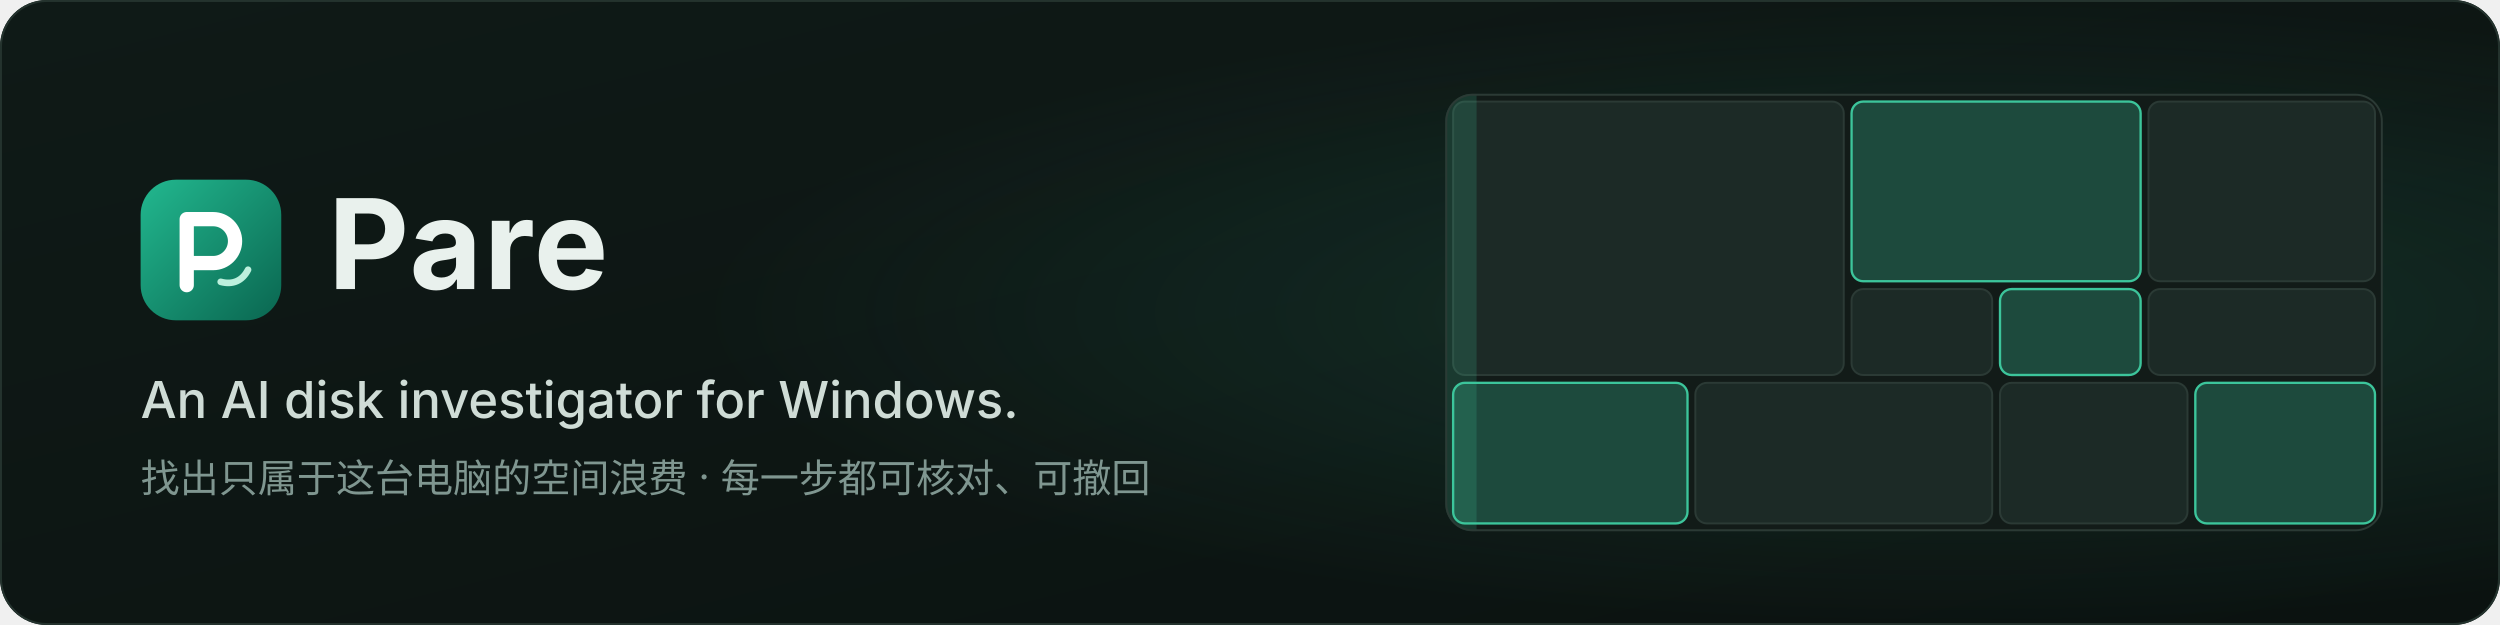
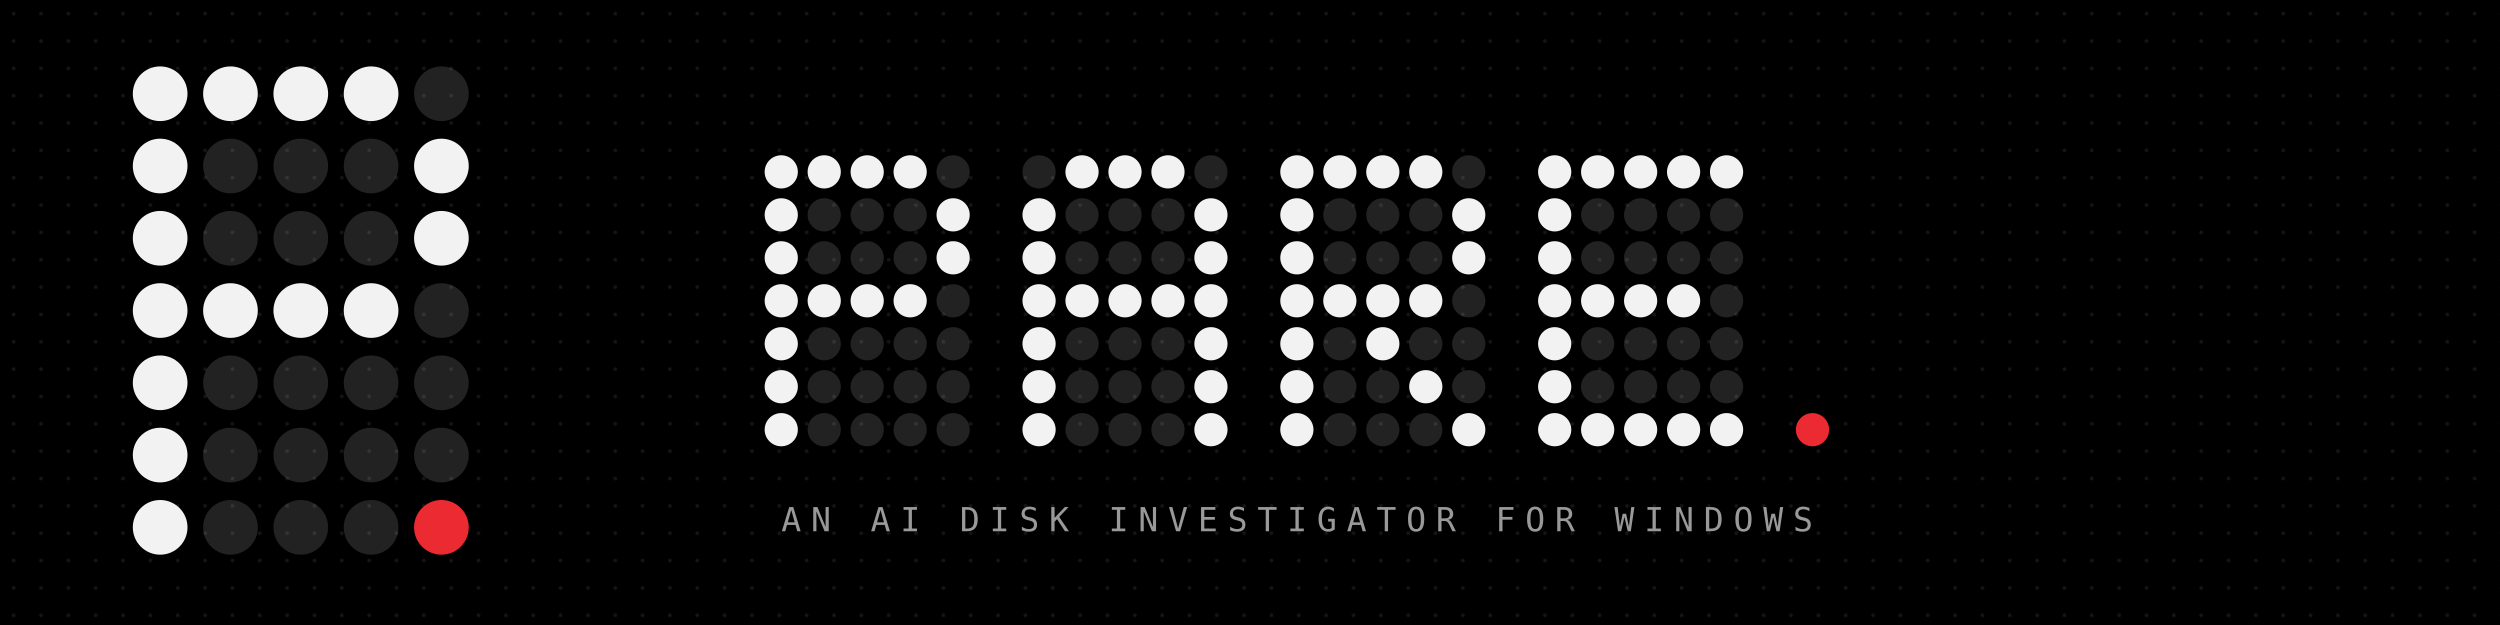
- <svg xmlns="http://www.w3.org/2000/svg" viewBox="0 0 1280 320" width="1280" height="320" role="img" aria-label="Pare — AI disk investigator for Windows">
+ <svg xmlns="http://www.w3.org/2000/svg" viewBox="0 0 1280 320" width="1280" height="320" role="img" aria-label="Pare - an AI disk investigator for Windows">
  <defs>
-     <linearGradient id="bg" x1="0" y1="0" x2="1" y2="1">
-       <stop offset="0" stop-color="#0f1a17" />
-       <stop offset="1" stop-color="#0b1210" />
-     </linearGradient>
-     <linearGradient id="logo" x1="0" y1="0" x2="1" y2="1">
-       <stop offset="0" stop-color="#22b88f" />
-       <stop offset="1" stop-color="#0a6650" />
-     </linearGradient>
-     <radialGradient id="glow" cx="0.78" cy="0.5" r="0.5">
-       <stop offset="0" stop-color="#3cc59b" stop-opacity="0.16" />
-       <stop offset="1" stop-color="#3cc59b" stop-opacity="0" />
-     </radialGradient>
-     <style>
-       .t { font-family: 'Segoe UI Variable Display', 'Segoe UI', 'Inter', 'PingFang SC', 'Microsoft YaHei UI', sans-serif; }
-       .cell { fill: #1c2a26; stroke: #2b3a35; stroke-width: 1; }
-       .waste { fill: #1d4a3d; stroke: #3cc59b; stroke-width: 1.2; transform-box: fill-box; transform-origin: center; animation: pare 6s ease-in-out infinite; }
-       .w2 { animation-delay: 0.6s; }
-       .w3 { animation-delay: 1.2s; }
-       .w4 { animation-delay: 1.8s; }
-       @keyframes pare {
-         0%, 18% { opacity: 1; transform: scale(1); }
-         34%, 72% { opacity: 0.08; transform: scale(0.82); }
-         90%, 100% { opacity: 1; transform: scale(1); }
-       }
-       .scan { animation: sweep 6s linear infinite; }
-       @keyframes sweep {
-         0% { transform: translateX(0); opacity: 0; }
-         8% { opacity: 0.9; }
-         40% { opacity: 0.9; }
-         48%, 100% { transform: translateX(470px); opacity: 0; }
-       }
-       @media (prefers-reduced-motion: reduce) {
-         .waste, .scan { animation: none; }
-       }
-     </style>
-     <clipPath id="map">
-       <rect x="740" y="48" width="480" height="224" rx="14" />
-     </clipPath>
+     <pattern id="grid" width="14" height="14" patternUnits="userSpaceOnUse">
+       <circle cx="7" cy="7" r="1" fill="#ffffff" fill-opacity="0.08" />
+     </pattern>
  </defs>
-   <rect width="1280" height="320" rx="24" fill="url(#bg)" />
-   <rect width="1280" height="320" rx="24" fill="url(#glow)" />
-   <rect x="0.5" y="0.5" width="1279" height="319" rx="23.5" fill="none" stroke="#24332e" />
-   <g transform="translate(72 92)">
-     <rect width="72" height="72" rx="18" fill="url(#logo)" />
-     <path d="M23.6 54V20.2h13.5a11.25 11.25 0 0 1 0 22.5H23.6" fill="none" stroke="#fff" stroke-width="7.3" stroke-linecap="round" stroke-linejoin="round" />
-     <path d="M41 52.3c6.2 1.7 11.2-0.6 14-6.2" fill="none" stroke="#bdf0dd" stroke-width="3.4" stroke-linecap="round" />
+   <rect width="1280" height="320" fill="#000000" />
+   <rect width="1280" height="320" fill="url(#grid)" />
+   <g id="logo">
+     <circle cx="82" cy="48" r="14" fill="#f2f2f2" />
+     <circle cx="118" cy="48" r="14" fill="#f2f2f2" />
+     <circle cx="154" cy="48" r="14" fill="#f2f2f2" />
+     <circle cx="190" cy="48" r="14" fill="#f2f2f2" />
+     <circle cx="226" cy="48" r="14" fill="#f2f2f2" fill-opacity="0.14" />
+     <circle cx="82" cy="85" r="14" fill="#f2f2f2" />
+     <circle cx="118" cy="85" r="14" fill="#f2f2f2" fill-opacity="0.14" />
+     <circle cx="154" cy="85" r="14" fill="#f2f2f2" fill-opacity="0.14" />
+     <circle cx="190" cy="85" r="14" fill="#f2f2f2" fill-opacity="0.14" />
+     <circle cx="226" cy="85" r="14" fill="#f2f2f2" />
+     <circle cx="82" cy="122" r="14" fill="#f2f2f2" />
+     <circle cx="118" cy="122" r="14" fill="#f2f2f2" fill-opacity="0.14" />
+     <circle cx="154" cy="122" r="14" fill="#f2f2f2" fill-opacity="0.14" />
+     <circle cx="190" cy="122" r="14" fill="#f2f2f2" fill-opacity="0.14" />
+     <circle cx="226" cy="122" r="14" fill="#f2f2f2" />
+     <circle cx="82" cy="159" r="14" fill="#f2f2f2" />
+     <circle cx="118" cy="159" r="14" fill="#f2f2f2" />
+     <circle cx="154" cy="159" r="14" fill="#f2f2f2" />
+     <circle cx="190" cy="159" r="14" fill="#f2f2f2" />
+     <circle cx="226" cy="159" r="14" fill="#f2f2f2" fill-opacity="0.14" />
+     <circle cx="82" cy="196" r="14" fill="#f2f2f2" />
+     <circle cx="118" cy="196" r="14" fill="#f2f2f2" fill-opacity="0.14" />
+     <circle cx="154" cy="196" r="14" fill="#f2f2f2" fill-opacity="0.14" />
+     <circle cx="190" cy="196" r="14" fill="#f2f2f2" fill-opacity="0.14" />
+     <circle cx="226" cy="196" r="14" fill="#f2f2f2" fill-opacity="0.14" />
+     <circle cx="82" cy="233" r="14" fill="#f2f2f2" />
+     <circle cx="118" cy="233" r="14" fill="#f2f2f2" fill-opacity="0.14" />
+     <circle cx="154" cy="233" r="14" fill="#f2f2f2" fill-opacity="0.14" />
+     <circle cx="190" cy="233" r="14" fill="#f2f2f2" fill-opacity="0.14" />
+     <circle cx="226" cy="233" r="14" fill="#f2f2f2" fill-opacity="0.14" />
+     <circle cx="82" cy="270" r="14" fill="#f2f2f2" />
+     <circle cx="118" cy="270" r="14" fill="#f2f2f2" fill-opacity="0.14" />
+     <circle cx="154" cy="270" r="14" fill="#f2f2f2" fill-opacity="0.14" />
+     <circle cx="190" cy="270" r="14" fill="#f2f2f2" fill-opacity="0.14" />
+     <circle cx="226" cy="270" r="14" fill="#EC2A31" />
  </g>
-   <text x="168" y="148" class="t" font-size="64" font-weight="700" fill="#e9f1ed" letter-spacing="1">Pare</text>
-   <text x="72" y="214" class="t" font-size="26" font-weight="500" fill="#cfdcd6">An AI disk investigator for Windows.</text>
-   <text x="72" y="252" class="t" font-size="20" fill="#7f9690">找出只属于这台电脑的空间浪费 · 每一步都可核对、可撤回</text>
-   <g clip-path="url(#map)">
-     <rect x="740" y="48" width="480" height="224" fill="#121b18" />
-     <rect class="cell" x="744" y="52" width="200" height="140" rx="6" />
-     <rect class="waste" x="948" y="52" width="148" height="92" rx="6" />
-     <rect class="cell" x="1100" y="52" width="116" height="92" rx="6" />
-     <rect class="cell" x="948" y="148" width="72" height="44" rx="6" />
-     <rect class="waste w3" x="1024" y="148" width="72" height="44" rx="6" />
-     <rect class="cell" x="1100" y="148" width="116" height="44" rx="6" />
-     <rect class="waste w2" x="744" y="196" width="120" height="72" rx="6" />
-     <rect class="cell" x="868" y="196" width="152" height="72" rx="6" />
-     <rect class="cell" x="1024" y="196" width="96" height="72" rx="6" />
-     <rect class="waste w4" x="1124" y="196" width="92" height="72" rx="6" />
-     <rect class="scan" x="720" y="48" width="36" height="224" fill="#3cc59b" opacity="0.18" />
+   <g id="wordmark" fill="#f2f2f2">
+     <circle cx="400" cy="88" r="8.5" />
+     <circle cx="422" cy="88" r="8.5" />
+     <circle cx="444" cy="88" r="8.5" />
+     <circle cx="466" cy="88" r="8.5" />
+     <circle cx="488" cy="88" r="8.5" fill-opacity="0.14" />
+     <circle cx="400" cy="110" r="8.5" />
+     <circle cx="422" cy="110" r="8.5" fill-opacity="0.14" />
+     <circle cx="444" cy="110" r="8.5" fill-opacity="0.14" />
+     <circle cx="466" cy="110" r="8.5" fill-opacity="0.14" />
+     <circle cx="488" cy="110" r="8.5" />
+     <circle cx="400" cy="132" r="8.5" />
+     <circle cx="422" cy="132" r="8.5" fill-opacity="0.14" />
+     <circle cx="444" cy="132" r="8.5" fill-opacity="0.14" />
+     <circle cx="466" cy="132" r="8.5" fill-opacity="0.14" />
+     <circle cx="488" cy="132" r="8.5" />
+     <circle cx="400" cy="154" r="8.5" />
+     <circle cx="422" cy="154" r="8.5" />
+     <circle cx="444" cy="154" r="8.5" />
+     <circle cx="466" cy="154" r="8.5" />
+     <circle cx="488" cy="154" r="8.5" fill-opacity="0.14" />
+     <circle cx="400" cy="176" r="8.5" />
+     <circle cx="422" cy="176" r="8.5" fill-opacity="0.14" />
+     <circle cx="444" cy="176" r="8.5" fill-opacity="0.14" />
+     <circle cx="466" cy="176" r="8.5" fill-opacity="0.14" />
+     <circle cx="488" cy="176" r="8.5" fill-opacity="0.14" />
+     <circle cx="400" cy="198" r="8.5" />
+     <circle cx="422" cy="198" r="8.5" fill-opacity="0.14" />
+     <circle cx="444" cy="198" r="8.5" fill-opacity="0.14" />
+     <circle cx="466" cy="198" r="8.5" fill-opacity="0.14" />
+     <circle cx="488" cy="198" r="8.5" fill-opacity="0.14" />
+     <circle cx="400" cy="220" r="8.5" />
+     <circle cx="422" cy="220" r="8.5" fill-opacity="0.14" />
+     <circle cx="444" cy="220" r="8.5" fill-opacity="0.14" />
+     <circle cx="466" cy="220" r="8.5" fill-opacity="0.14" />
+     <circle cx="488" cy="220" r="8.5" fill-opacity="0.14" />
+     <circle cx="532" cy="88" r="8.5" fill-opacity="0.14" />
+     <circle cx="554" cy="88" r="8.5" />
+     <circle cx="576" cy="88" r="8.5" />
+     <circle cx="598" cy="88" r="8.5" />
+     <circle cx="620" cy="88" r="8.5" fill-opacity="0.14" />
+     <circle cx="532" cy="110" r="8.5" />
+     <circle cx="554" cy="110" r="8.5" fill-opacity="0.14" />
+     <circle cx="576" cy="110" r="8.5" fill-opacity="0.14" />
+     <circle cx="598" cy="110" r="8.5" fill-opacity="0.14" />
+     <circle cx="620" cy="110" r="8.5" />
+     <circle cx="532" cy="132" r="8.5" />
+     <circle cx="554" cy="132" r="8.5" fill-opacity="0.14" />
+     <circle cx="576" cy="132" r="8.5" fill-opacity="0.14" />
+     <circle cx="598" cy="132" r="8.5" fill-opacity="0.14" />
+     <circle cx="620" cy="132" r="8.5" />
+     <circle cx="532" cy="154" r="8.5" />
+     <circle cx="554" cy="154" r="8.5" />
+     <circle cx="576" cy="154" r="8.5" />
+     <circle cx="598" cy="154" r="8.5" />
+     <circle cx="620" cy="154" r="8.5" />
+     <circle cx="532" cy="176" r="8.5" />
+     <circle cx="554" cy="176" r="8.5" fill-opacity="0.14" />
+     <circle cx="576" cy="176" r="8.5" fill-opacity="0.14" />
+     <circle cx="598" cy="176" r="8.5" fill-opacity="0.14" />
+     <circle cx="620" cy="176" r="8.5" />
+     <circle cx="532" cy="198" r="8.5" />
+     <circle cx="554" cy="198" r="8.5" fill-opacity="0.14" />
+     <circle cx="576" cy="198" r="8.5" fill-opacity="0.14" />
+     <circle cx="598" cy="198" r="8.5" fill-opacity="0.14" />
+     <circle cx="620" cy="198" r="8.5" />
+     <circle cx="532" cy="220" r="8.5" />
+     <circle cx="554" cy="220" r="8.5" fill-opacity="0.14" />
+     <circle cx="576" cy="220" r="8.5" fill-opacity="0.14" />
+     <circle cx="598" cy="220" r="8.5" fill-opacity="0.14" />
+     <circle cx="620" cy="220" r="8.5" />
+     <circle cx="664" cy="88" r="8.5" />
+     <circle cx="686" cy="88" r="8.5" />
+     <circle cx="708" cy="88" r="8.5" />
+     <circle cx="730" cy="88" r="8.5" />
+     <circle cx="752" cy="88" r="8.5" fill-opacity="0.14" />
+     <circle cx="664" cy="110" r="8.5" />
+     <circle cx="686" cy="110" r="8.5" fill-opacity="0.14" />
+     <circle cx="708" cy="110" r="8.5" fill-opacity="0.14" />
+     <circle cx="730" cy="110" r="8.5" fill-opacity="0.14" />
+     <circle cx="752" cy="110" r="8.5" />
+     <circle cx="664" cy="132" r="8.5" />
+     <circle cx="686" cy="132" r="8.5" fill-opacity="0.14" />
+     <circle cx="708" cy="132" r="8.5" fill-opacity="0.14" />
+     <circle cx="730" cy="132" r="8.5" fill-opacity="0.14" />
+     <circle cx="752" cy="132" r="8.5" />
+     <circle cx="664" cy="154" r="8.5" />
+     <circle cx="686" cy="154" r="8.5" />
+     <circle cx="708" cy="154" r="8.5" />
+     <circle cx="730" cy="154" r="8.5" />
+     <circle cx="752" cy="154" r="8.5" fill-opacity="0.14" />
+     <circle cx="664" cy="176" r="8.5" />
+     <circle cx="686" cy="176" r="8.5" fill-opacity="0.14" />
+     <circle cx="708" cy="176" r="8.5" />
+     <circle cx="730" cy="176" r="8.5" fill-opacity="0.14" />
+     <circle cx="752" cy="176" r="8.5" fill-opacity="0.14" />
+     <circle cx="664" cy="198" r="8.5" />
+     <circle cx="686" cy="198" r="8.5" fill-opacity="0.14" />
+     <circle cx="708" cy="198" r="8.5" fill-opacity="0.14" />
+     <circle cx="730" cy="198" r="8.5" />
+     <circle cx="752" cy="198" r="8.5" fill-opacity="0.14" />
+     <circle cx="664" cy="220" r="8.5" />
+     <circle cx="686" cy="220" r="8.5" fill-opacity="0.14" />
+     <circle cx="708" cy="220" r="8.5" fill-opacity="0.14" />
+     <circle cx="730" cy="220" r="8.5" fill-opacity="0.14" />
+     <circle cx="752" cy="220" r="8.5" />
+     <circle cx="796" cy="88" r="8.5" />
+     <circle cx="818" cy="88" r="8.5" />
+     <circle cx="840" cy="88" r="8.5" />
+     <circle cx="862" cy="88" r="8.5" />
+     <circle cx="884" cy="88" r="8.5" />
+     <circle cx="796" cy="110" r="8.5" />
+     <circle cx="818" cy="110" r="8.5" fill-opacity="0.14" />
+     <circle cx="840" cy="110" r="8.5" fill-opacity="0.14" />
+     <circle cx="862" cy="110" r="8.5" fill-opacity="0.14" />
+     <circle cx="884" cy="110" r="8.5" fill-opacity="0.14" />
+     <circle cx="796" cy="132" r="8.5" />
+     <circle cx="818" cy="132" r="8.5" fill-opacity="0.14" />
+     <circle cx="840" cy="132" r="8.5" fill-opacity="0.14" />
+     <circle cx="862" cy="132" r="8.5" fill-opacity="0.14" />
+     <circle cx="884" cy="132" r="8.5" fill-opacity="0.14" />
+     <circle cx="796" cy="154" r="8.5" />
+     <circle cx="818" cy="154" r="8.5" />
+     <circle cx="840" cy="154" r="8.5" />
+     <circle cx="862" cy="154" r="8.5" />
+     <circle cx="884" cy="154" r="8.5" fill-opacity="0.14" />
+     <circle cx="796" cy="176" r="8.5" />
+     <circle cx="818" cy="176" r="8.5" fill-opacity="0.14" />
+     <circle cx="840" cy="176" r="8.5" fill-opacity="0.14" />
+     <circle cx="862" cy="176" r="8.5" fill-opacity="0.14" />
+     <circle cx="884" cy="176" r="8.5" fill-opacity="0.14" />
+     <circle cx="796" cy="198" r="8.5" />
+     <circle cx="818" cy="198" r="8.5" fill-opacity="0.14" />
+     <circle cx="840" cy="198" r="8.5" fill-opacity="0.14" />
+     <circle cx="862" cy="198" r="8.5" fill-opacity="0.14" />
+     <circle cx="884" cy="198" r="8.5" fill-opacity="0.14" />
+     <circle cx="796" cy="220" r="8.5" />
+     <circle cx="818" cy="220" r="8.5" />
+     <circle cx="840" cy="220" r="8.5" />
+     <circle cx="862" cy="220" r="8.5" />
+     <circle cx="884" cy="220" r="8.5" />
  </g>
-   <rect x="740.5" y="48.5" width="479" height="223" rx="13.5" fill="none" stroke="#2b3a35" />
+   <circle cx="928" cy="220" r="8.5" fill="#EC2A31" />
+   <text x="400" y="272" fill="#ffffff" fill-opacity="0.6" font-size="17" letter-spacing="5" style="font-family: ui-monospace, 'Space Mono', Consolas, monospace">AN AI DISK INVESTIGATOR FOR WINDOWS</text>
</svg>
